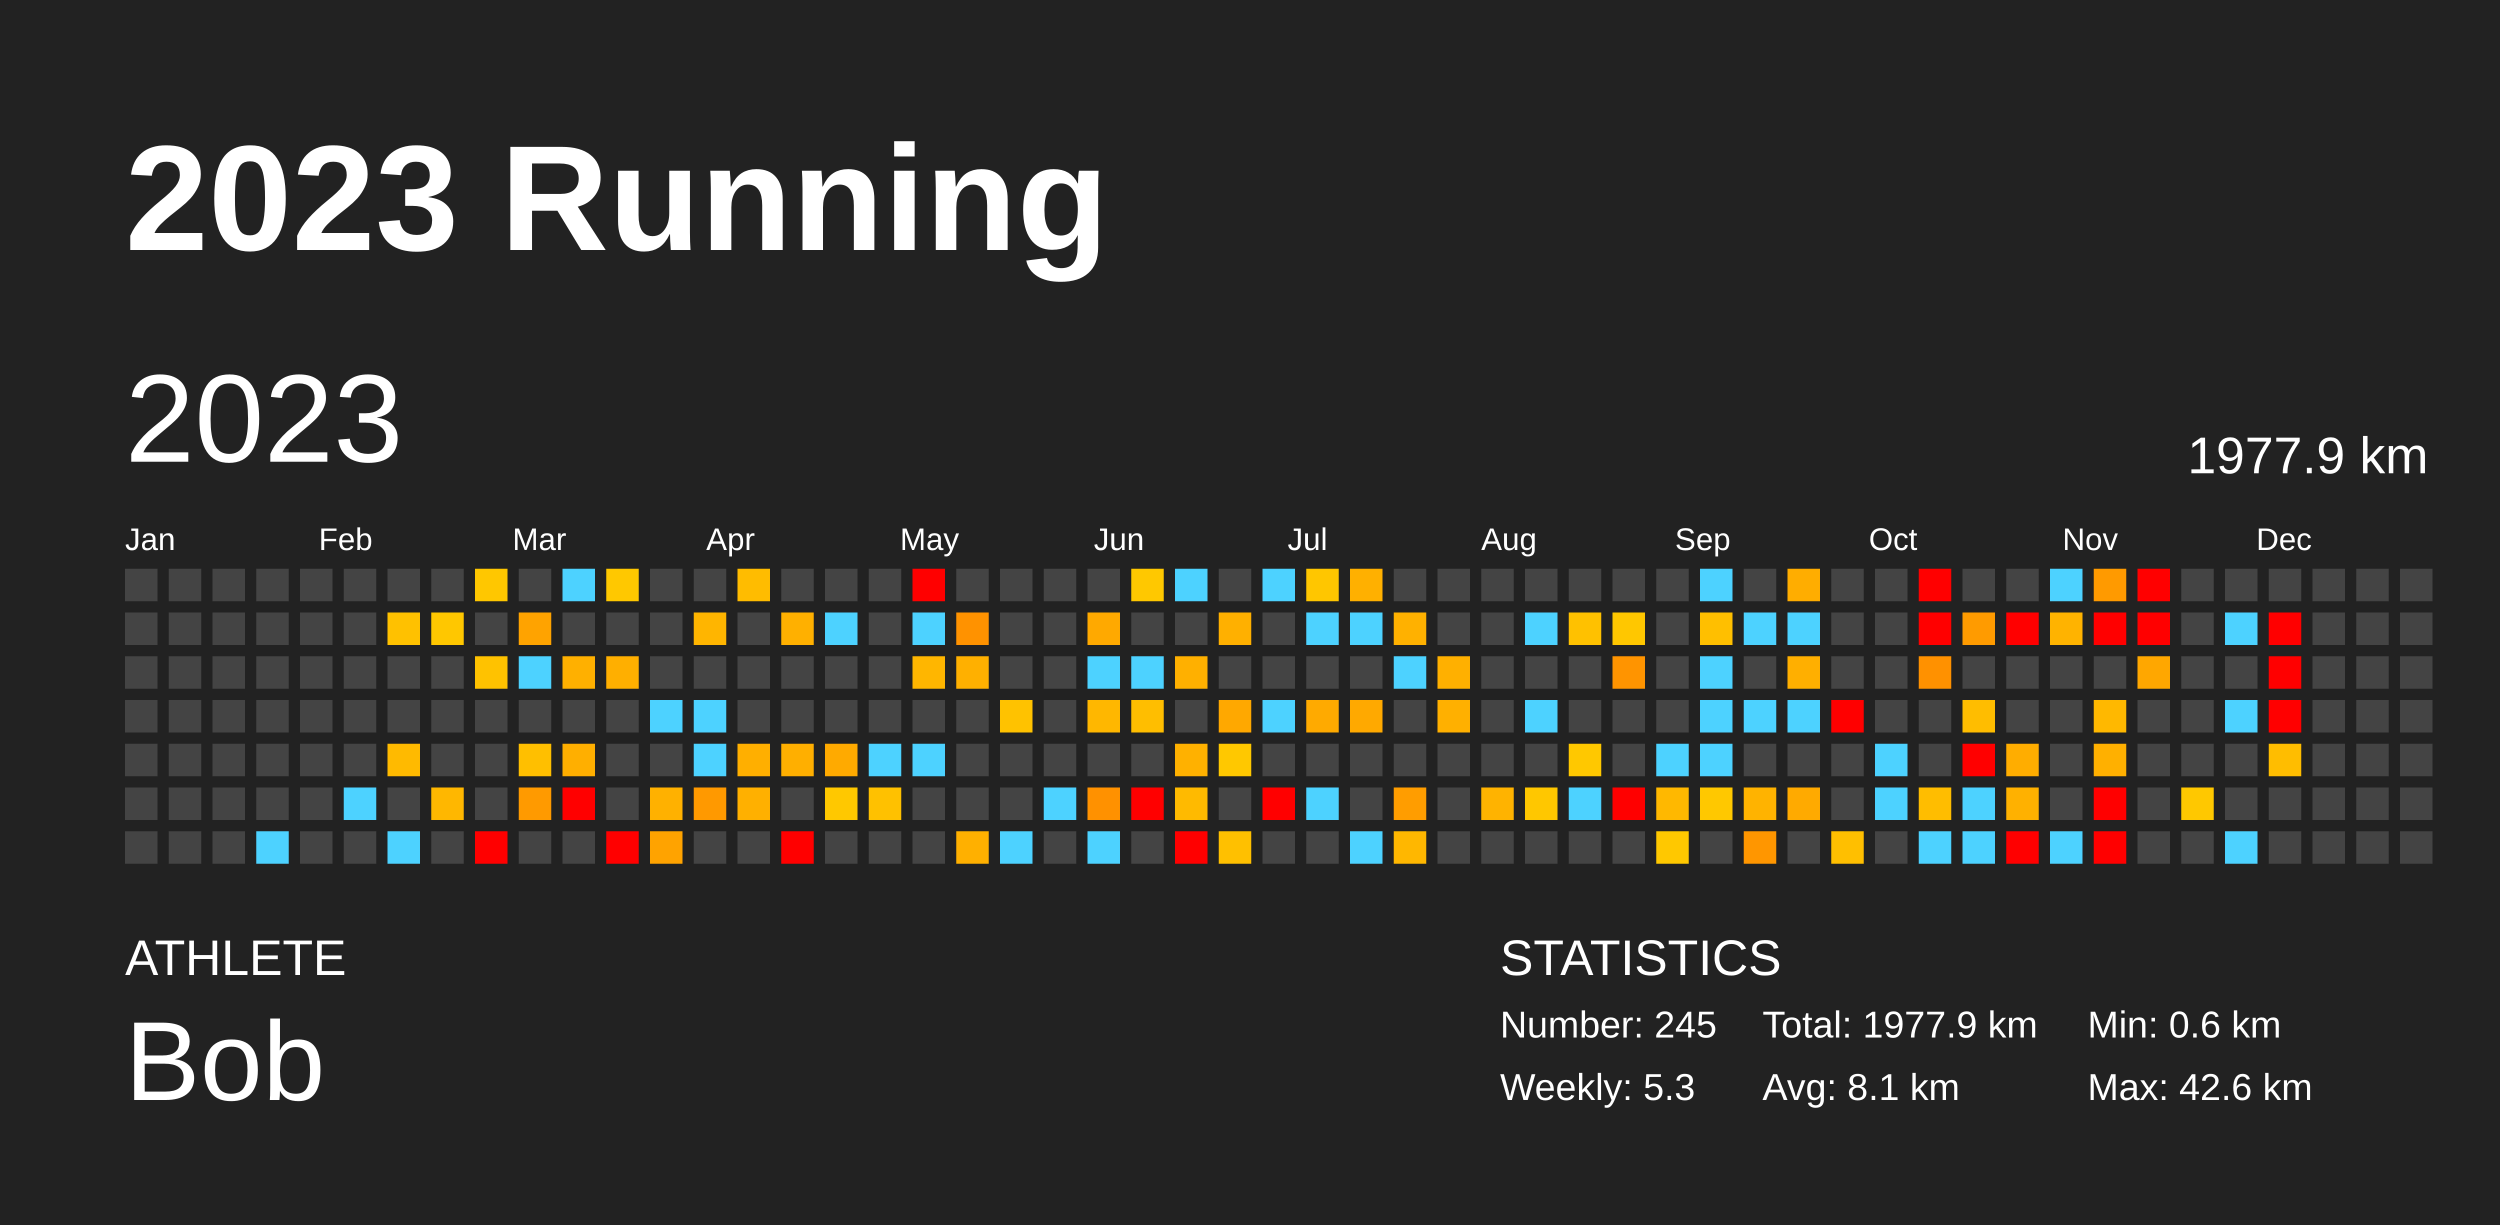
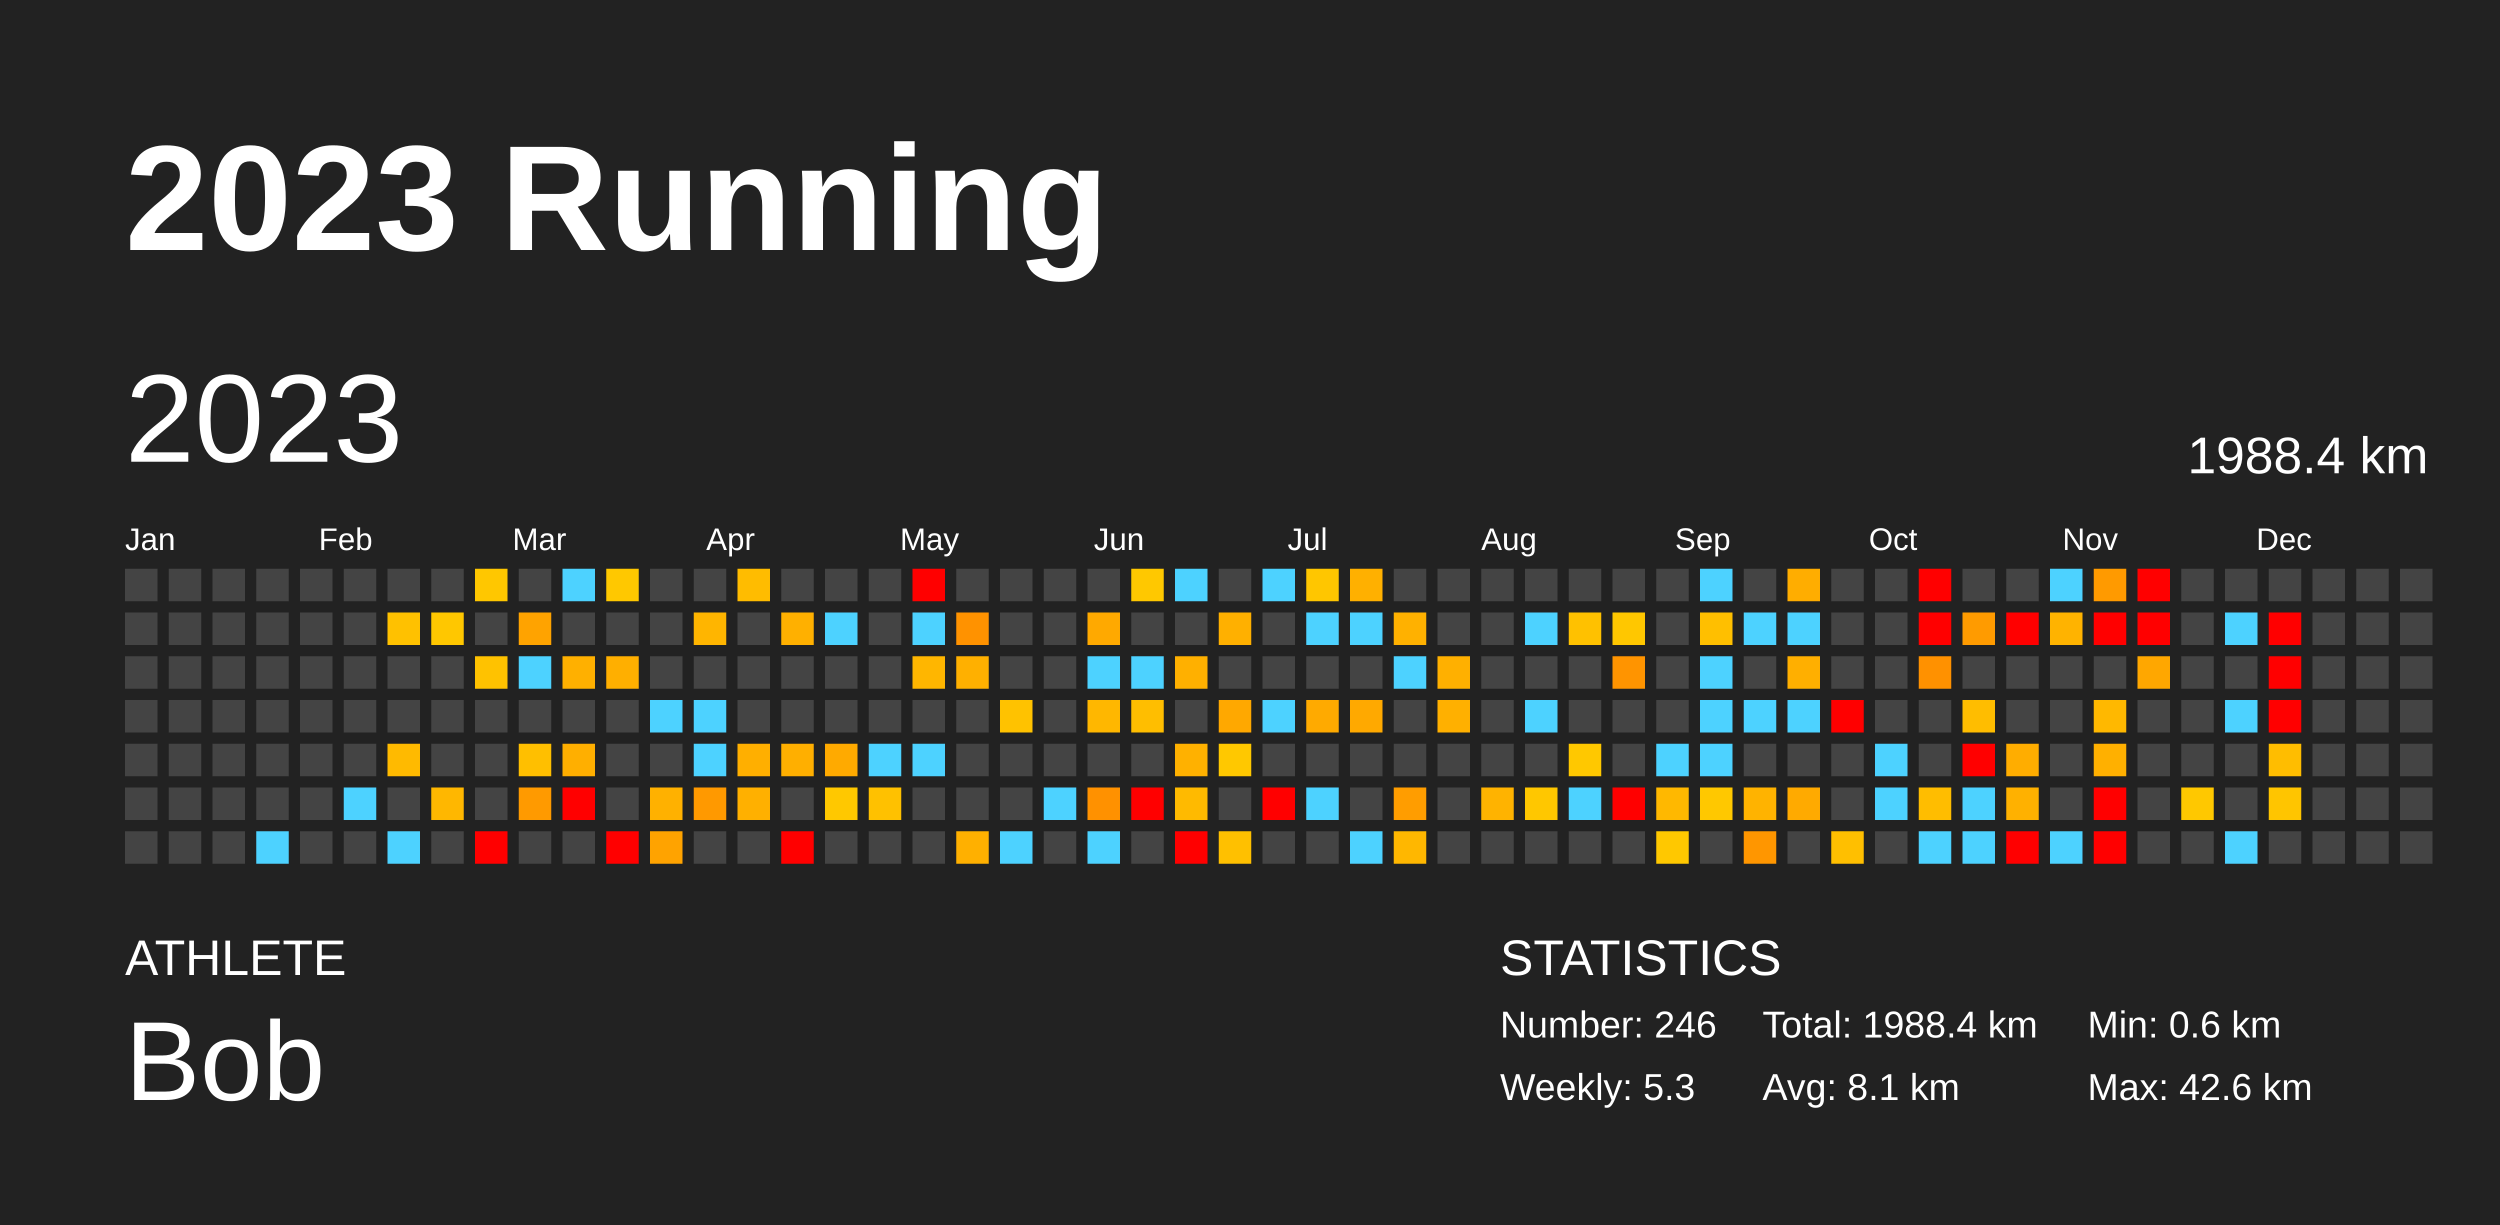
<svg xmlns="http://www.w3.org/2000/svg" baseProfile="full" height="98mm" version="1.1" viewBox="0,0,200,98" width="200mm">
  <defs />
  <rect fill="#222222" height="98" width="200" x="0" y="0" />
  <text fill="#FFFFFF" style="font-size:12px; font-family:Arial; font-weight:bold;" x="10" y="20">2023 Running</text>
  <text fill="#FFFFFF" style="font-size:4px; font-family:Arial" x="10" y="78">ATHLETE</text>
  <text fill="#FFFFFF" style="font-size:9px; font-family:Arial" x="10" y="88">Bob</text>
  <text fill="#FFFFFF" style="font-size:4px; font-family:Arial" x="120" y="78">STATISTICS</text>
-   <text fill="#FFFFFF" style="font-size:3px; font-family:Arial" x="120" y="83">Number: 245</text>
+   <text fill="#FFFFFF" style="font-size:3px; font-family:Arial" x="120" y="83">Number: 246</text>
  <text fill="#FFFFFF" style="font-size:3px; font-family:Arial" x="120" y="88">Weekly: 5.3</text>
-   <text fill="#FFFFFF" style="font-size:3px; font-family:Arial" x="141" y="83">Total: 1977.9 km</text>
+   <text fill="#FFFFFF" style="font-size:3px; font-family:Arial" x="141" y="83">Total: 1988.4 km</text>
  <text fill="#FFFFFF" style="font-size:3px; font-family:Arial" x="141" y="88">Avg: 8.1 km</text>
  <text fill="#FFFFFF" style="font-size:3px; font-family:Arial" x="167" y="83">Min: 0.6 km</text>
  <text fill="#FFFFFF" style="font-size:3px; font-family:Arial" x="167" y="88">Max: 42.6 km</text>
  <text dominant-baseline="hanging" fill="#FFFFFF" style="font-size:10.0px; font-family:Arial;" x="10" y="30">2023</text>
-   <text dominant-baseline="hanging" fill="#FFFFFF" style="font-size:4.125px; font-family:Arial;" x="175" y="35">1977.9 km</text>
+   <text dominant-baseline="hanging" fill="#FFFFFF" style="font-size:4.125px; font-family:Arial;" x="175" y="35">1988.4 km</text>
  <text fill="#FFFFFF" style="font-size:2.5px; font-family:Arial" x="10.0" y="44">Jan</text>
  <text fill="#FFFFFF" style="font-size:2.5px; font-family:Arial" x="25.5" y="44">Feb</text>
  <text fill="#FFFFFF" style="font-size:2.5px; font-family:Arial" x="41.0" y="44">Mar</text>
  <text fill="#FFFFFF" style="font-size:2.5px; font-family:Arial" x="56.5" y="44">Apr</text>
  <text fill="#FFFFFF" style="font-size:2.5px; font-family:Arial" x="72.0" y="44">May</text>
  <text fill="#FFFFFF" style="font-size:2.5px; font-family:Arial" x="87.5" y="44">Jun</text>
  <text fill="#FFFFFF" style="font-size:2.5px; font-family:Arial" x="103.0" y="44">Jul</text>
  <text fill="#FFFFFF" style="font-size:2.5px; font-family:Arial" x="118.5" y="44">Aug</text>
  <text fill="#FFFFFF" style="font-size:2.5px; font-family:Arial" x="134.0" y="44">Sep</text>
  <text fill="#FFFFFF" style="font-size:2.5px; font-family:Arial" x="149.5" y="44">Oct</text>
  <text fill="#FFFFFF" style="font-size:2.5px; font-family:Arial" x="165.0" y="44">Nov</text>
  <text fill="#FFFFFF" style="font-size:2.5px; font-family:Arial" x="180.5" y="44">Dec</text>
  <rect fill="#444444" height="2.6" width="2.6" x="10.0" y="45.5" />
  <rect fill="#444444" height="2.6" width="2.6" x="10.0" y="49.0" />
  <rect fill="#444444" height="2.6" width="2.6" x="10.0" y="52.5" />
  <rect fill="#444444" height="2.6" width="2.6" x="10.0" y="56.0" />
  <rect fill="#444444" height="2.6" width="2.6" x="10.0" y="59.5" />
  <rect fill="#444444" height="2.6" width="2.6" x="10.0" y="63.0" />
  <rect fill="#444444" height="2.6" width="2.6" x="10.0" y="66.5" />
  <rect fill="#444444" height="2.6" width="2.6" x="13.5" y="45.5" />
  <rect fill="#444444" height="2.6" width="2.6" x="13.5" y="49.0" />
  <rect fill="#444444" height="2.6" width="2.6" x="13.5" y="52.5" />
  <rect fill="#444444" height="2.6" width="2.6" x="13.5" y="56.0" />
  <rect fill="#444444" height="2.6" width="2.6" x="13.5" y="59.5" />
  <rect fill="#444444" height="2.6" width="2.6" x="13.5" y="63.0" />
  <rect fill="#444444" height="2.6" width="2.6" x="13.5" y="66.5" />
  <rect fill="#444444" height="2.6" width="2.6" x="17.0" y="45.5" />
  <rect fill="#444444" height="2.6" width="2.6" x="17.0" y="49.0" />
  <rect fill="#444444" height="2.6" width="2.6" x="17.0" y="52.5" />
  <rect fill="#444444" height="2.6" width="2.6" x="17.0" y="56.0" />
  <rect fill="#444444" height="2.6" width="2.6" x="17.0" y="59.5" />
  <rect fill="#444444" height="2.6" width="2.6" x="17.0" y="63.0" />
  <rect fill="#444444" height="2.6" width="2.6" x="17.0" y="66.5" />
  <rect fill="#444444" height="2.6" width="2.6" x="20.5" y="45.5" />
  <rect fill="#444444" height="2.6" width="2.6" x="20.5" y="49.0" />
  <rect fill="#444444" height="2.6" width="2.6" x="20.5" y="52.5" />
  <rect fill="#444444" height="2.6" width="2.6" x="20.5" y="56.0" />
  <rect fill="#444444" height="2.6" width="2.6" x="20.5" y="59.5" />
  <rect fill="#444444" height="2.6" width="2.6" x="20.5" y="63.0" />
  <rect fill="#4dd2ff" height="2.6" width="2.6" x="20.5" y="66.5" />
  <rect fill="#444444" height="2.6" width="2.6" x="24.0" y="45.5" />
  <rect fill="#444444" height="2.6" width="2.6" x="24.0" y="49.0" />
  <rect fill="#444444" height="2.6" width="2.6" x="24.0" y="52.5" />
  <rect fill="#444444" height="2.6" width="2.6" x="24.0" y="56.0" />
  <rect fill="#444444" height="2.6" width="2.6" x="24.0" y="59.5" />
  <rect fill="#444444" height="2.6" width="2.6" x="24.0" y="63.0" />
  <rect fill="#444444" height="2.6" width="2.6" x="24.0" y="66.5" />
  <rect fill="#444444" height="2.6" width="2.6" x="27.5" y="45.5" />
  <rect fill="#444444" height="2.6" width="2.6" x="27.5" y="49.0" />
  <rect fill="#444444" height="2.6" width="2.6" x="27.5" y="52.5" />
  <rect fill="#444444" height="2.6" width="2.6" x="27.5" y="56.0" />
  <rect fill="#444444" height="2.6" width="2.6" x="27.5" y="59.5" />
  <rect fill="#4dd2ff" height="2.6" width="2.6" x="27.5" y="63.0" />
  <rect fill="#444444" height="2.6" width="2.6" x="27.5" y="66.5" />
  <rect fill="#444444" height="2.6" width="2.6" x="31.0" y="45.5" />
  <rect fill="#ffc100" height="2.6" width="2.6" x="31.0" y="49.0" />
  <rect fill="#444444" height="2.6" width="2.6" x="31.0" y="52.5" />
  <rect fill="#444444" height="2.6" width="2.6" x="31.0" y="56.0" />
  <rect fill="#ffba00" height="2.6" width="2.6" x="31.0" y="59.5" />
  <rect fill="#444444" height="2.6" width="2.6" x="31.0" y="63.0" />
  <rect fill="#4dd2ff" height="2.6" width="2.6" x="31.0" y="66.5" />
  <rect fill="#444444" height="2.6" width="2.6" x="34.5" y="45.5" />
  <rect fill="#ffc700" height="2.6" width="2.6" x="34.5" y="49.0" />
  <rect fill="#444444" height="2.6" width="2.6" x="34.5" y="52.5" />
  <rect fill="#444444" height="2.6" width="2.6" x="34.5" y="56.0" />
  <rect fill="#444444" height="2.6" width="2.6" x="34.5" y="59.5" />
  <rect fill="#ffb700" height="2.6" width="2.6" x="34.5" y="63.0" />
  <rect fill="#444444" height="2.6" width="2.6" x="34.5" y="66.5" />
  <rect fill="#ffc700" height="2.6" width="2.6" x="38.0" y="45.5" />
  <rect fill="#444444" height="2.6" width="2.6" x="38.0" y="49.0" />
  <rect fill="#ffc200" height="2.6" width="2.6" x="38.0" y="52.5" />
  <rect fill="#444444" height="2.6" width="2.6" x="38.0" y="56.0" />
  <rect fill="#444444" height="2.6" width="2.6" x="38.0" y="59.5" />
  <rect fill="#444444" height="2.6" width="2.6" x="38.0" y="63.0" />
  <rect fill="red" height="2.6" width="2.6" x="38.0" y="66.5" />
  <rect fill="#444444" height="2.6" width="2.6" x="41.5" y="45.5" />
  <rect fill="#ffa300" height="2.6" width="2.6" x="41.5" y="49.0" />
  <rect fill="#4dd2ff" height="2.6" width="2.6" x="41.5" y="52.5" />
  <rect fill="#444444" height="2.6" width="2.6" x="41.5" y="56.0" />
  <rect fill="#ffbf00" height="2.6" width="2.6" x="41.5" y="59.5" />
  <rect fill="#ff9a00" height="2.6" width="2.6" x="41.5" y="63.0" />
  <rect fill="#444444" height="2.6" width="2.6" x="41.5" y="66.5" />
  <rect fill="#4dd2ff" height="2.6" width="2.6" x="45.0" y="45.5" />
  <rect fill="#444444" height="2.6" width="2.6" x="45.0" y="49.0" />
  <rect fill="#ffb000" height="2.6" width="2.6" x="45.0" y="52.5" />
  <rect fill="#444444" height="2.6" width="2.6" x="45.0" y="56.0" />
  <rect fill="#ffaf00" height="2.6" width="2.6" x="45.0" y="59.5" />
  <rect fill="red" height="2.6" width="2.6" x="45.0" y="63.0" />
  <rect fill="#444444" height="2.6" width="2.6" x="45.0" y="66.5" />
  <rect fill="#ffc800" height="2.6" width="2.6" x="48.5" y="45.5" />
  <rect fill="#444444" height="2.6" width="2.6" x="48.5" y="49.0" />
  <rect fill="#ffaf00" height="2.6" width="2.6" x="48.5" y="52.5" />
  <rect fill="#444444" height="2.6" width="2.6" x="48.5" y="56.0" />
  <rect fill="#444444" height="2.6" width="2.6" x="48.5" y="59.5" />
  <rect fill="#444444" height="2.6" width="2.6" x="48.5" y="63.0" />
  <rect fill="red" height="2.6" width="2.6" x="48.5" y="66.5" />
  <rect fill="#444444" height="2.6" width="2.6" x="52.0" y="45.5" />
  <rect fill="#444444" height="2.6" width="2.6" x="52.0" y="49.0" />
  <rect fill="#444444" height="2.6" width="2.6" x="52.0" y="52.5" />
  <rect fill="#4dd2ff" height="2.6" width="2.6" x="52.0" y="56.0" />
  <rect fill="#444444" height="2.6" width="2.6" x="52.0" y="59.5" />
  <rect fill="#ffb100" height="2.6" width="2.6" x="52.0" y="63.0" />
  <rect fill="#ffa300" height="2.6" width="2.6" x="52.0" y="66.5" />
  <rect fill="#444444" height="2.6" width="2.6" x="55.5" y="45.5" />
  <rect fill="#ffb500" height="2.6" width="2.6" x="55.5" y="49.0" />
  <rect fill="#444444" height="2.6" width="2.6" x="55.5" y="52.5" />
  <rect fill="#4dd2ff" height="2.6" width="2.6" x="55.5" y="56.0" />
  <rect fill="#4dd2ff" height="2.6" width="2.6" x="55.5" y="59.5" />
  <rect fill="#ff9900" height="2.6" width="2.6" x="55.5" y="63.0" />
  <rect fill="#444444" height="2.6" width="2.6" x="55.5" y="66.5" />
  <rect fill="#ffbc00" height="2.6" width="2.6" x="59.0" y="45.5" />
  <rect fill="#444444" height="2.6" width="2.6" x="59.0" y="49.0" />
  <rect fill="#444444" height="2.6" width="2.6" x="59.0" y="52.5" />
  <rect fill="#444444" height="2.6" width="2.6" x="59.0" y="56.0" />
  <rect fill="#ffaf00" height="2.6" width="2.6" x="59.0" y="59.5" />
  <rect fill="#ffb000" height="2.6" width="2.6" x="59.0" y="63.0" />
  <rect fill="#444444" height="2.6" width="2.6" x="59.0" y="66.5" />
  <rect fill="#444444" height="2.6" width="2.6" x="62.5" y="45.5" />
  <rect fill="#ffb000" height="2.6" width="2.6" x="62.5" y="49.0" />
  <rect fill="#444444" height="2.6" width="2.6" x="62.5" y="52.5" />
  <rect fill="#444444" height="2.6" width="2.6" x="62.5" y="56.0" />
  <rect fill="#ffaf00" height="2.6" width="2.6" x="62.5" y="59.5" />
  <rect fill="#444444" height="2.6" width="2.6" x="62.5" y="63.0" />
  <rect fill="red" height="2.6" width="2.6" x="62.5" y="66.5" />
  <rect fill="#444444" height="2.6" width="2.6" x="66.0" y="45.5" />
  <rect fill="#4dd2ff" height="2.6" width="2.6" x="66.0" y="49.0" />
  <rect fill="#444444" height="2.6" width="2.6" x="66.0" y="52.5" />
  <rect fill="#444444" height="2.6" width="2.6" x="66.0" y="56.0" />
  <rect fill="#ffaa00" height="2.6" width="2.6" x="66.0" y="59.5" />
  <rect fill="#ffc800" height="2.6" width="2.6" x="66.0" y="63.0" />
  <rect fill="#444444" height="2.6" width="2.6" x="66.0" y="66.5" />
  <rect fill="#444444" height="2.6" width="2.6" x="69.5" y="45.5" />
  <rect fill="#444444" height="2.6" width="2.6" x="69.5" y="49.0" />
  <rect fill="#444444" height="2.6" width="2.6" x="69.5" y="52.5" />
  <rect fill="#444444" height="2.6" width="2.6" x="69.5" y="56.0" />
  <rect fill="#4dd2ff" height="2.6" width="2.6" x="69.5" y="59.5" />
  <rect fill="#ffc100" height="2.6" width="2.6" x="69.5" y="63.0" />
  <rect fill="#444444" height="2.6" width="2.6" x="69.5" y="66.5" />
  <rect fill="red" height="2.6" width="2.6" x="73.0" y="45.5" />
  <rect fill="#4dd2ff" height="2.6" width="2.6" x="73.0" y="49.0" />
  <rect fill="#ffb600" height="2.6" width="2.6" x="73.0" y="52.5" />
  <rect fill="#444444" height="2.6" width="2.6" x="73.0" y="56.0" />
  <rect fill="#4dd2ff" height="2.6" width="2.6" x="73.0" y="59.5" />
  <rect fill="#444444" height="2.6" width="2.6" x="73.0" y="63.0" />
  <rect fill="#444444" height="2.6" width="2.6" x="73.0" y="66.5" />
  <rect fill="#444444" height="2.6" width="2.6" x="76.5" y="45.5" />
  <rect fill="#ff9200" height="2.6" width="2.6" x="76.5" y="49.0" />
  <rect fill="#ffb000" height="2.6" width="2.6" x="76.5" y="52.5" />
  <rect fill="#444444" height="2.6" width="2.6" x="76.5" y="56.0" />
  <rect fill="#444444" height="2.6" width="2.6" x="76.5" y="59.5" />
  <rect fill="#444444" height="2.6" width="2.6" x="76.5" y="63.0" />
  <rect fill="#ffb000" height="2.6" width="2.6" x="76.5" y="66.5" />
  <rect fill="#444444" height="2.6" width="2.6" x="80.0" y="45.5" />
  <rect fill="#444444" height="2.6" width="2.6" x="80.0" y="49.0" />
  <rect fill="#444444" height="2.6" width="2.6" x="80.0" y="52.5" />
  <rect fill="#ffc200" height="2.6" width="2.6" x="80.0" y="56.0" />
  <rect fill="#444444" height="2.6" width="2.6" x="80.0" y="59.5" />
  <rect fill="#444444" height="2.6" width="2.6" x="80.0" y="63.0" />
  <rect fill="#4dd2ff" height="2.6" width="2.6" x="80.0" y="66.5" />
  <rect fill="#444444" height="2.6" width="2.6" x="83.5" y="45.5" />
  <rect fill="#444444" height="2.6" width="2.6" x="83.5" y="49.0" />
  <rect fill="#444444" height="2.6" width="2.6" x="83.5" y="52.5" />
  <rect fill="#444444" height="2.6" width="2.6" x="83.5" y="56.0" />
  <rect fill="#444444" height="2.6" width="2.6" x="83.5" y="59.5" />
  <rect fill="#4dd2ff" height="2.6" width="2.6" x="83.5" y="63.0" />
  <rect fill="#444444" height="2.6" width="2.6" x="83.5" y="66.5" />
  <rect fill="#444444" height="2.6" width="2.6" x="87.0" y="45.5" />
  <rect fill="#ffa900" height="2.6" width="2.6" x="87.0" y="49.0" />
  <rect fill="#4dd2ff" height="2.6" width="2.6" x="87.0" y="52.5" />
  <rect fill="#ffb700" height="2.6" width="2.6" x="87.0" y="56.0" />
  <rect fill="#444444" height="2.6" width="2.6" x="87.0" y="59.5" />
  <rect fill="#ff9100" height="2.6" width="2.6" x="87.0" y="63.0" />
  <rect fill="#4dd2ff" height="2.6" width="2.6" x="87.0" y="66.5" />
  <rect fill="#ffc800" height="2.6" width="2.6" x="90.5" y="45.5" />
  <rect fill="#444444" height="2.6" width="2.6" x="90.5" y="49.0" />
  <rect fill="#4dd2ff" height="2.6" width="2.6" x="90.5" y="52.5" />
  <rect fill="#ffbe00" height="2.6" width="2.6" x="90.5" y="56.0" />
  <rect fill="#444444" height="2.6" width="2.6" x="90.5" y="59.5" />
  <rect fill="red" height="2.6" width="2.6" x="90.5" y="63.0" />
  <rect fill="#444444" height="2.6" width="2.6" x="90.5" y="66.5" />
  <rect fill="#4dd2ff" height="2.6" width="2.6" x="94.0" y="45.5" />
  <rect fill="#444444" height="2.6" width="2.6" x="94.0" y="49.0" />
  <rect fill="#ffb000" height="2.6" width="2.6" x="94.0" y="52.5" />
  <rect fill="#444444" height="2.6" width="2.6" x="94.0" y="56.0" />
  <rect fill="#ffb100" height="2.6" width="2.6" x="94.0" y="59.5" />
  <rect fill="#ffba00" height="2.6" width="2.6" x="94.0" y="63.0" />
  <rect fill="red" height="2.6" width="2.6" x="94.0" y="66.5" />
  <rect fill="#444444" height="2.6" width="2.6" x="97.5" y="45.5" />
  <rect fill="#ffb000" height="2.6" width="2.6" x="97.5" y="49.0" />
  <rect fill="#444444" height="2.6" width="2.6" x="97.5" y="52.5" />
  <rect fill="#ffa800" height="2.6" width="2.6" x="97.5" y="56.0" />
  <rect fill="#ffc800" height="2.6" width="2.6" x="97.5" y="59.5" />
  <rect fill="#444444" height="2.6" width="2.6" x="97.5" y="63.0" />
  <rect fill="#ffc000" height="2.6" width="2.6" x="97.5" y="66.5" />
  <rect fill="#4dd2ff" height="2.6" width="2.6" x="101.0" y="45.5" />
  <rect fill="#444444" height="2.6" width="2.6" x="101.0" y="49.0" />
  <rect fill="#444444" height="2.6" width="2.6" x="101.0" y="52.5" />
  <rect fill="#4dd2ff" height="2.6" width="2.6" x="101.0" y="56.0" />
  <rect fill="#444444" height="2.6" width="2.6" x="101.0" y="59.5" />
  <rect fill="red" height="2.6" width="2.6" x="101.0" y="63.0" />
  <rect fill="#444444" height="2.6" width="2.6" x="101.0" y="66.5" />
  <rect fill="#ffc600" height="2.6" width="2.6" x="104.5" y="45.5" />
  <rect fill="#4dd2ff" height="2.6" width="2.6" x="104.5" y="49.0" />
  <rect fill="#444444" height="2.6" width="2.6" x="104.5" y="52.5" />
  <rect fill="#ffaa00" height="2.6" width="2.6" x="104.5" y="56.0" />
  <rect fill="#444444" height="2.6" width="2.6" x="104.5" y="59.5" />
  <rect fill="#4dd2ff" height="2.6" width="2.6" x="104.5" y="63.0" />
  <rect fill="#444444" height="2.6" width="2.6" x="104.5" y="66.5" />
  <rect fill="#ffb000" height="2.6" width="2.6" x="108.0" y="45.5" />
  <rect fill="#4dd2ff" height="2.6" width="2.6" x="108.0" y="49.0" />
  <rect fill="#444444" height="2.6" width="2.6" x="108.0" y="52.5" />
  <rect fill="#ffa900" height="2.6" width="2.6" x="108.0" y="56.0" />
  <rect fill="#444444" height="2.6" width="2.6" x="108.0" y="59.5" />
  <rect fill="#444444" height="2.6" width="2.6" x="108.0" y="63.0" />
  <rect fill="#4dd2ff" height="2.6" width="2.6" x="108.0" y="66.5" />
  <rect fill="#444444" height="2.6" width="2.6" x="111.5" y="45.5" />
  <rect fill="#ffb100" height="2.6" width="2.6" x="111.5" y="49.0" />
  <rect fill="#4dd2ff" height="2.6" width="2.6" x="111.5" y="52.5" />
  <rect fill="#444444" height="2.6" width="2.6" x="111.5" y="56.0" />
  <rect fill="#444444" height="2.6" width="2.6" x="111.5" y="59.5" />
  <rect fill="#ff9d00" height="2.6" width="2.6" x="111.5" y="63.0" />
  <rect fill="#ffb700" height="2.6" width="2.6" x="111.5" y="66.5" />
  <rect fill="#444444" height="2.6" width="2.6" x="115.0" y="45.5" />
  <rect fill="#444444" height="2.6" width="2.6" x="115.0" y="49.0" />
  <rect fill="#ffb000" height="2.6" width="2.6" x="115.0" y="52.5" />
  <rect fill="#ffb000" height="2.6" width="2.6" x="115.0" y="56.0" />
  <rect fill="#444444" height="2.6" width="2.6" x="115.0" y="59.5" />
  <rect fill="#444444" height="2.6" width="2.6" x="115.0" y="63.0" />
  <rect fill="#444444" height="2.6" width="2.6" x="115.0" y="66.5" />
  <rect fill="#444444" height="2.6" width="2.6" x="118.5" y="45.5" />
  <rect fill="#444444" height="2.6" width="2.6" x="118.5" y="49.0" />
  <rect fill="#444444" height="2.6" width="2.6" x="118.5" y="52.5" />
  <rect fill="#444444" height="2.6" width="2.6" x="118.5" y="56.0" />
  <rect fill="#444444" height="2.6" width="2.6" x="118.5" y="59.5" />
  <rect fill="#ffb300" height="2.6" width="2.6" x="118.5" y="63.0" />
  <rect fill="#444444" height="2.6" width="2.6" x="118.5" y="66.5" />
  <rect fill="#444444" height="2.6" width="2.6" x="122.0" y="45.5" />
  <rect fill="#4dd2ff" height="2.6" width="2.6" x="122.0" y="49.0" />
  <rect fill="#444444" height="2.6" width="2.6" x="122.0" y="52.5" />
  <rect fill="#4dd2ff" height="2.6" width="2.6" x="122.0" y="56.0" />
  <rect fill="#444444" height="2.6" width="2.6" x="122.0" y="59.5" />
  <rect fill="#ffc700" height="2.6" width="2.6" x="122.0" y="63.0" />
  <rect fill="#444444" height="2.6" width="2.6" x="122.0" y="66.5" />
  <rect fill="#444444" height="2.6" width="2.6" x="125.5" y="45.5" />
  <rect fill="#ffc100" height="2.6" width="2.6" x="125.5" y="49.0" />
  <rect fill="#444444" height="2.6" width="2.6" x="125.5" y="52.5" />
  <rect fill="#444444" height="2.6" width="2.6" x="125.5" y="56.0" />
  <rect fill="#ffc800" height="2.6" width="2.6" x="125.5" y="59.5" />
  <rect fill="#4dd2ff" height="2.6" width="2.6" x="125.5" y="63.0" />
  <rect fill="#444444" height="2.6" width="2.6" x="125.5" y="66.5" />
  <rect fill="#444444" height="2.6" width="2.6" x="129.0" y="45.5" />
  <rect fill="#ffc700" height="2.6" width="2.6" x="129.0" y="49.0" />
  <rect fill="#ff9400" height="2.6" width="2.6" x="129.0" y="52.5" />
  <rect fill="#444444" height="2.6" width="2.6" x="129.0" y="56.0" />
  <rect fill="#444444" height="2.6" width="2.6" x="129.0" y="59.5" />
  <rect fill="red" height="2.6" width="2.6" x="129.0" y="63.0" />
  <rect fill="#444444" height="2.6" width="2.6" x="129.0" y="66.5" />
  <rect fill="#444444" height="2.6" width="2.6" x="132.5" y="45.5" />
  <rect fill="#444444" height="2.6" width="2.6" x="132.5" y="49.0" />
  <rect fill="#444444" height="2.6" width="2.6" x="132.5" y="52.5" />
  <rect fill="#444444" height="2.6" width="2.6" x="132.5" y="56.0" />
  <rect fill="#4dd2ff" height="2.6" width="2.6" x="132.5" y="59.5" />
  <rect fill="#ffb800" height="2.6" width="2.6" x="132.5" y="63.0" />
  <rect fill="#ffc800" height="2.6" width="2.6" x="132.5" y="66.5" />
  <rect fill="#4dd2ff" height="2.6" width="2.6" x="136.0" y="45.5" />
  <rect fill="#ffbf00" height="2.6" width="2.6" x="136.0" y="49.0" />
  <rect fill="#4dd2ff" height="2.6" width="2.6" x="136.0" y="52.5" />
  <rect fill="#4dd2ff" height="2.6" width="2.6" x="136.0" y="56.0" />
  <rect fill="#4dd2ff" height="2.6" width="2.6" x="136.0" y="59.5" />
  <rect fill="#ffc800" height="2.6" width="2.6" x="136.0" y="63.0" />
  <rect fill="#444444" height="2.6" width="2.6" x="136.0" y="66.5" />
  <rect fill="#444444" height="2.6" width="2.6" x="139.5" y="45.5" />
  <rect fill="#4dd2ff" height="2.6" width="2.6" x="139.5" y="49.0" />
  <rect fill="#444444" height="2.6" width="2.6" x="139.5" y="52.5" />
  <rect fill="#4dd2ff" height="2.6" width="2.6" x="139.5" y="56.0" />
  <rect fill="#444444" height="2.6" width="2.6" x="139.5" y="59.5" />
  <rect fill="#ffb300" height="2.6" width="2.6" x="139.5" y="63.0" />
  <rect fill="#ff9600" height="2.6" width="2.6" x="139.5" y="66.5" />
  <rect fill="#ffad00" height="2.6" width="2.6" x="143.0" y="45.5" />
  <rect fill="#4dd2ff" height="2.6" width="2.6" x="143.0" y="49.0" />
  <rect fill="#ffaf00" height="2.6" width="2.6" x="143.0" y="52.5" />
  <rect fill="#4dd2ff" height="2.6" width="2.6" x="143.0" y="56.0" />
  <rect fill="#444444" height="2.6" width="2.6" x="143.0" y="59.5" />
  <rect fill="#ffaa00" height="2.6" width="2.6" x="143.0" y="63.0" />
  <rect fill="#444444" height="2.6" width="2.6" x="143.0" y="66.5" />
  <rect fill="#444444" height="2.6" width="2.6" x="146.5" y="45.5" />
  <rect fill="#444444" height="2.6" width="2.6" x="146.5" y="49.0" />
  <rect fill="#444444" height="2.6" width="2.6" x="146.5" y="52.5" />
  <rect fill="red" height="2.6" width="2.6" x="146.5" y="56.0" />
  <rect fill="#444444" height="2.6" width="2.6" x="146.5" y="59.5" />
  <rect fill="#444444" height="2.6" width="2.6" x="146.5" y="63.0" />
  <rect fill="#ffbf00" height="2.6" width="2.6" x="146.5" y="66.5" />
  <rect fill="#444444" height="2.6" width="2.6" x="150.0" y="45.5" />
  <rect fill="#444444" height="2.6" width="2.6" x="150.0" y="49.0" />
  <rect fill="#444444" height="2.6" width="2.6" x="150.0" y="52.5" />
  <rect fill="#444444" height="2.6" width="2.6" x="150.0" y="56.0" />
  <rect fill="#4dd2ff" height="2.6" width="2.6" x="150.0" y="59.5" />
  <rect fill="#4dd2ff" height="2.6" width="2.6" x="150.0" y="63.0" />
  <rect fill="#444444" height="2.6" width="2.6" x="150.0" y="66.5" />
  <rect fill="red" height="2.6" width="2.6" x="153.5" y="45.5" />
  <rect fill="red" height="2.6" width="2.6" x="153.5" y="49.0" />
  <rect fill="#ff9100" height="2.6" width="2.6" x="153.5" y="52.5" />
  <rect fill="#444444" height="2.6" width="2.6" x="153.5" y="56.0" />
  <rect fill="#444444" height="2.6" width="2.6" x="153.5" y="59.5" />
  <rect fill="#ffbd00" height="2.6" width="2.6" x="153.5" y="63.0" />
  <rect fill="#4dd2ff" height="2.6" width="2.6" x="153.5" y="66.5" />
  <rect fill="#444444" height="2.6" width="2.6" x="157.0" y="45.5" />
  <rect fill="#ff9b00" height="2.6" width="2.6" x="157.0" y="49.0" />
  <rect fill="#444444" height="2.6" width="2.6" x="157.0" y="52.5" />
  <rect fill="#ffbd00" height="2.6" width="2.6" x="157.0" y="56.0" />
  <rect fill="red" height="2.6" width="2.6" x="157.0" y="59.5" />
  <rect fill="#4dd2ff" height="2.6" width="2.6" x="157.0" y="63.0" />
  <rect fill="#4dd2ff" height="2.6" width="2.6" x="157.0" y="66.5" />
  <rect fill="#444444" height="2.6" width="2.6" x="160.5" y="45.5" />
  <rect fill="red" height="2.6" width="2.6" x="160.5" y="49.0" />
  <rect fill="#444444" height="2.6" width="2.6" x="160.5" y="52.5" />
  <rect fill="#444444" height="2.6" width="2.6" x="160.5" y="56.0" />
  <rect fill="#ffad00" height="2.6" width="2.6" x="160.5" y="59.5" />
  <rect fill="#ffb100" height="2.6" width="2.6" x="160.5" y="63.0" />
  <rect fill="red" height="2.6" width="2.6" x="160.5" y="66.5" />
  <rect fill="#4dd2ff" height="2.6" width="2.6" x="164.0" y="45.5" />
  <rect fill="#ffb300" height="2.6" width="2.6" x="164.0" y="49.0" />
  <rect fill="#444444" height="2.6" width="2.6" x="164.0" y="52.5" />
  <rect fill="#444444" height="2.6" width="2.6" x="164.0" y="56.0" />
  <rect fill="#444444" height="2.6" width="2.6" x="164.0" y="59.5" />
  <rect fill="#444444" height="2.6" width="2.6" x="164.0" y="63.0" />
  <rect fill="#4dd2ff" height="2.6" width="2.6" x="164.0" y="66.5" />
  <rect fill="#ff9a00" height="2.6" width="2.6" x="167.5" y="45.5" />
  <rect fill="red" height="2.6" width="2.6" x="167.5" y="49.0" />
  <rect fill="#444444" height="2.6" width="2.6" x="167.5" y="52.5" />
  <rect fill="#ffb800" height="2.6" width="2.6" x="167.5" y="56.0" />
  <rect fill="#ffb000" height="2.6" width="2.6" x="167.5" y="59.5" />
  <rect fill="red" height="2.6" width="2.6" x="167.5" y="63.0" />
  <rect fill="red" height="2.6" width="2.6" x="167.5" y="66.5" />
  <rect fill="red" height="2.6" width="2.6" x="171.0" y="45.5" />
  <rect fill="red" height="2.6" width="2.6" x="171.0" y="49.0" />
  <rect fill="#ffa700" height="2.6" width="2.6" x="171.0" y="52.5" />
  <rect fill="#444444" height="2.6" width="2.6" x="171.0" y="56.0" />
  <rect fill="#444444" height="2.6" width="2.6" x="171.0" y="59.5" />
  <rect fill="#444444" height="2.6" width="2.6" x="171.0" y="63.0" />
  <rect fill="#444444" height="2.6" width="2.6" x="171.0" y="66.5" />
  <rect fill="#444444" height="2.6" width="2.6" x="174.5" y="45.5" />
  <rect fill="#444444" height="2.6" width="2.6" x="174.5" y="49.0" />
  <rect fill="#444444" height="2.6" width="2.6" x="174.5" y="52.5" />
  <rect fill="#444444" height="2.6" width="2.6" x="174.5" y="56.0" />
  <rect fill="#444444" height="2.6" width="2.6" x="174.5" y="59.5" />
  <rect fill="#ffc800" height="2.6" width="2.6" x="174.5" y="63.0" />
  <rect fill="#444444" height="2.6" width="2.6" x="174.5" y="66.5" />
  <rect fill="#444444" height="2.6" width="2.6" x="178.0" y="45.5" />
  <rect fill="#4dd2ff" height="2.6" width="2.6" x="178.0" y="49.0" />
  <rect fill="#444444" height="2.6" width="2.6" x="178.0" y="52.5" />
  <rect fill="#4dd2ff" height="2.6" width="2.6" x="178.0" y="56.0" />
  <rect fill="#444444" height="2.6" width="2.6" x="178.0" y="59.5" />
  <rect fill="#444444" height="2.6" width="2.6" x="178.0" y="63.0" />
  <rect fill="#4dd2ff" height="2.6" width="2.6" x="178.0" y="66.5" />
  <rect fill="#444444" height="2.6" width="2.6" x="181.5" y="45.5" />
  <rect fill="red" height="2.6" width="2.6" x="181.5" y="49.0" />
  <rect fill="red" height="2.6" width="2.6" x="181.5" y="52.5" />
  <rect fill="red" height="2.6" width="2.6" x="181.5" y="56.0" />
  <rect fill="#ffbd00" height="2.6" width="2.6" x="181.5" y="59.5" />
-   <rect fill="#444444" height="2.6" width="2.6" x="181.5" y="63.0" />
+   <rect fill="#ffc500" height="2.6" width="2.6" x="181.5" y="63.0" />
  <rect fill="#444444" height="2.6" width="2.6" x="181.5" y="66.5" />
  <rect fill="#444444" height="2.6" width="2.6" x="185.0" y="45.5" />
  <rect fill="#444444" height="2.6" width="2.6" x="185.0" y="49.0" />
  <rect fill="#444444" height="2.6" width="2.6" x="185.0" y="52.5" />
  <rect fill="#444444" height="2.6" width="2.6" x="185.0" y="56.0" />
  <rect fill="#444444" height="2.6" width="2.6" x="185.0" y="59.5" />
  <rect fill="#444444" height="2.6" width="2.6" x="185.0" y="63.0" />
  <rect fill="#444444" height="2.6" width="2.6" x="185.0" y="66.5" />
  <rect fill="#444444" height="2.6" width="2.6" x="188.5" y="45.5" />
  <rect fill="#444444" height="2.6" width="2.6" x="188.5" y="49.0" />
  <rect fill="#444444" height="2.6" width="2.6" x="188.5" y="52.5" />
  <rect fill="#444444" height="2.6" width="2.6" x="188.5" y="56.0" />
  <rect fill="#444444" height="2.6" width="2.6" x="188.5" y="59.5" />
  <rect fill="#444444" height="2.6" width="2.6" x="188.5" y="63.0" />
  <rect fill="#444444" height="2.6" width="2.6" x="188.5" y="66.5" />
  <rect fill="#444444" height="2.6" width="2.6" x="192.0" y="45.5" />
  <rect fill="#444444" height="2.6" width="2.6" x="192.0" y="49.0" />
  <rect fill="#444444" height="2.6" width="2.6" x="192.0" y="52.5" />
  <rect fill="#444444" height="2.6" width="2.6" x="192.0" y="56.0" />
  <rect fill="#444444" height="2.6" width="2.6" x="192.0" y="59.5" />
  <rect fill="#444444" height="2.6" width="2.6" x="192.0" y="63.0" />
  <rect fill="#444444" height="2.6" width="2.6" x="192.0" y="66.5" />
</svg>
